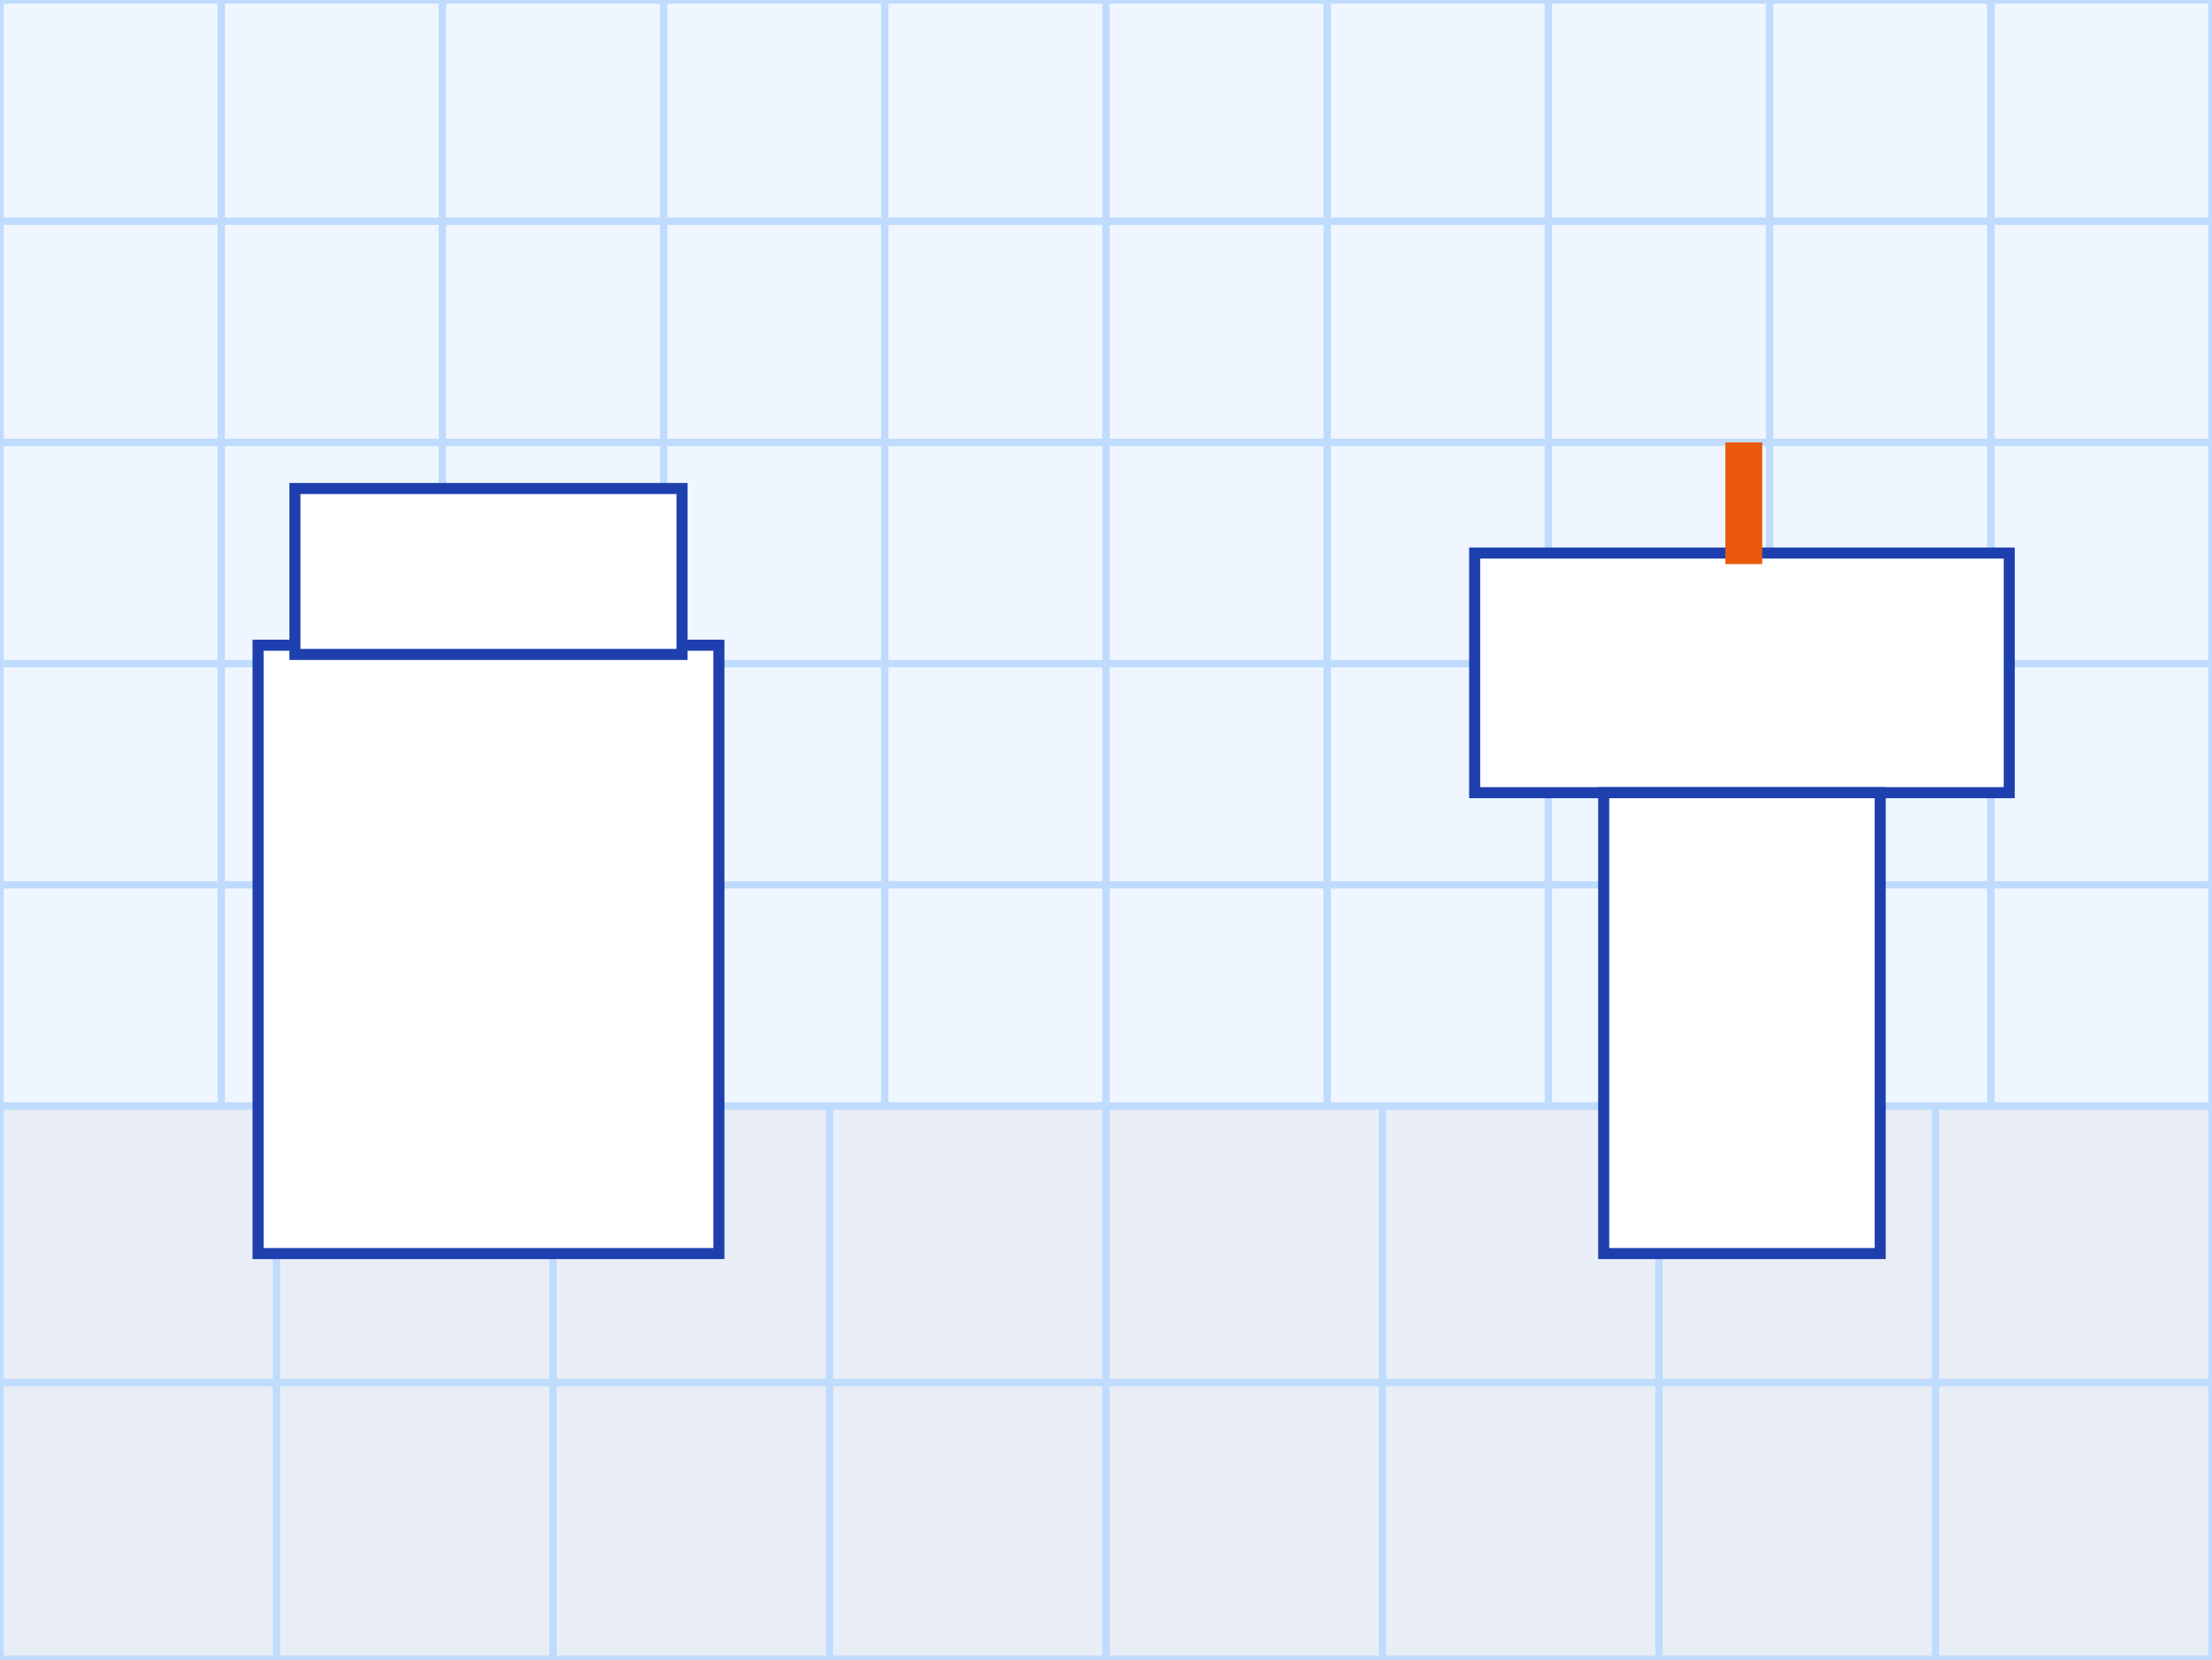
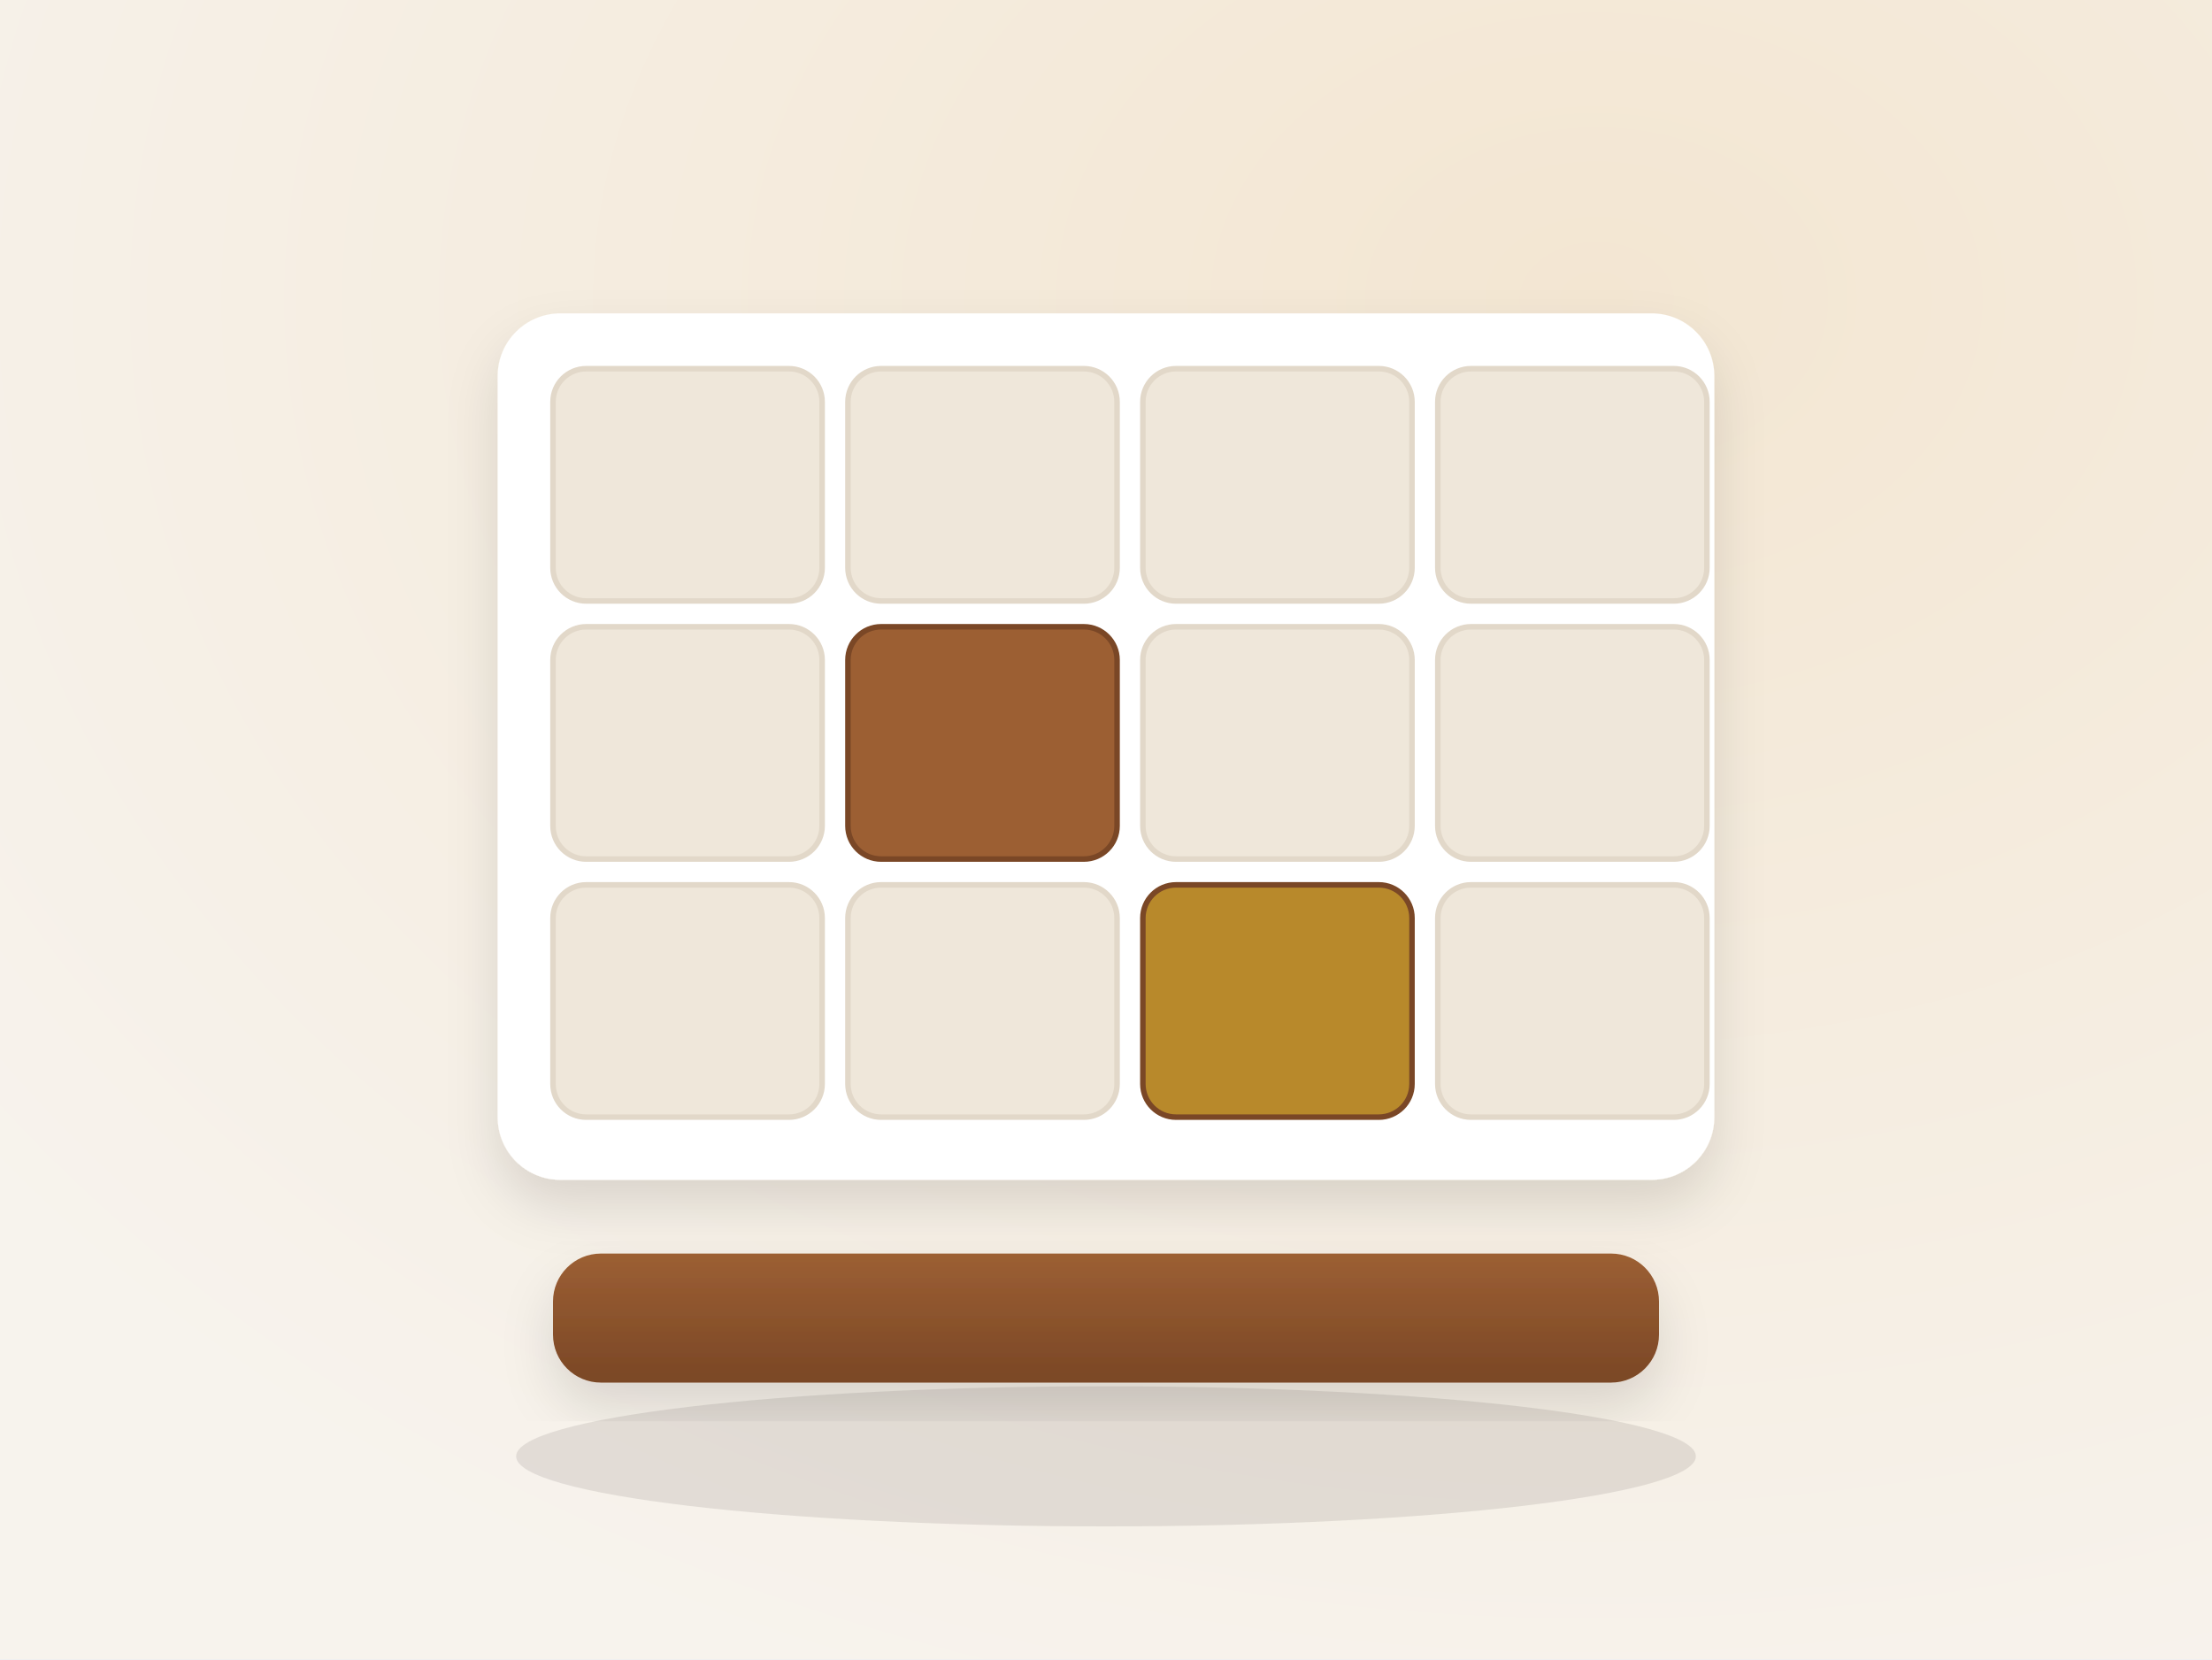
<svg xmlns="http://www.w3.org/2000/svg" viewBox="0 0 1200 900" width="1200" height="900" role="img">
-   <rect width="1200" height="900" fill="#eff6ff" />
-   <g stroke="#bfdbfe" stroke-width="4" opacity="1">
-     <line x1="0" y1="0" x2="0" y2="600" />
-     <line x1="120" y1="0" x2="120" y2="600" />
-     <line x1="240" y1="0" x2="240" y2="600" />
-     <line x1="360" y1="0" x2="360" y2="600" />
-     <line x1="480" y1="0" x2="480" y2="600" />
-     <line x1="600" y1="0" x2="600" y2="600" />
-     <line x1="720" y1="0" x2="720" y2="600" />
-     <line x1="840" y1="0" x2="840" y2="600" />
-     <line x1="960" y1="0" x2="960" y2="600" />
-     <line x1="1080" y1="0" x2="1080" y2="600" />
-     <line x1="1200" y1="0" x2="1200" y2="600" />
-     <line x1="0" y1="0" x2="1200" y2="0" />
-     <line x1="0" y1="120" x2="1200" y2="120" />
-     <line x1="0" y1="240" x2="1200" y2="240" />
-     <line x1="0" y1="360" x2="1200" y2="360" />
-     <line x1="0" y1="480" x2="1200" y2="480" />
-     <line x1="0" y1="600" x2="1200" y2="600" />
+   <defs>
+     <filter id="sh" x="-30%" y="-30%" width="160%" height="160%">
+       <feDropShadow dx="0" dy="26" stdDeviation="26" flood-color="#1b1613" flood-opacity="0.18" />
+     </filter>
+     <filter id="sf" x="-30%" y="-30%" width="160%" height="160%">
+       <feDropShadow dx="0" dy="14" stdDeviation="14" flood-color="#1b1613" flood-opacity="0.12" />
+     </filter>
+     <radialGradient id="warm" cx="0.72" cy="0.18" r="0.9">
+       <stop offset="0" stop-color="#f3e6d2" />
+       <stop offset="1" stop-color="#f7f3ed" />
+     </radialGradient>
+     <linearGradient id="gl" x1="0" y1="0" x2="1" y2="1">
+       <stop offset="0" stop-color="#eef3f1" />
+       <stop offset="0.55" stop-color="#dde5e3" />
+       <stop offset="1" stop-color="#cfd9d6" />
+     </linearGradient>
+     <linearGradient id="wd" x1="0" y1="0" x2="0" y2="1">
+       <stop offset="0" stop-color="#9c5f33" />
+       <stop offset="1" stop-color="#7a4726" />
+     </linearGradient>
+   </defs>
+   <rect width="1200" height="900" fill="url(#warm)" />
+   <ellipse cx="600" cy="790" rx="320" ry="38" fill="#1b1613" opacity="0.1" />
+   <g filter="url(#sf)">
+     <rect x="270" y="170" width="660" height="470" rx="34" fill="#ffffff" />
  </g>
-   <rect x="0" y="600" width="1200" height="300" fill="#e9eef6" />
-   <g stroke="#bfdbfe" stroke-width="4" opacity="1">
-     <line x1="0" y1="600" x2="0" y2="900" />
-     <line x1="150" y1="600" x2="150" y2="900" />
-     <line x1="300" y1="600" x2="300" y2="900" />
-     <line x1="450" y1="600" x2="450" y2="900" />
-     <line x1="600" y1="600" x2="600" y2="900" />
-     <line x1="750" y1="600" x2="750" y2="900" />
-     <line x1="900" y1="600" x2="900" y2="900" />
-     <line x1="1050" y1="600" x2="1050" y2="900" />
-     <line x1="1200" y1="600" x2="1200" y2="900" />
-     <line x1="0" y1="600" x2="1200" y2="600" />
-     <line x1="0" y1="750" x2="1200" y2="750" />
-     <line x1="0" y1="900" x2="1200" y2="900" />
-   </g>
-   <rect x="140" y="350" width="250" height="330" fill="#ffffff" stroke="#1e40af" stroke-width="6" />
-   <rect x="160" y="265" width="210" height="90" fill="#ffffff" stroke="#1e40af" stroke-width="6" />
-   <rect x="800" y="300" width="290" height="130" fill="#ffffff" stroke="#1e40af" stroke-width="6" />
-   <rect x="870" y="430" width="150" height="250" fill="#ffffff" stroke="#1e40af" stroke-width="6" />
-   <rect x="936" y="240" width="20" height="66" fill="#ea580c" />
+   <rect x="300" y="200" width="146" height="126" rx="18" fill="#efe7da" stroke="#e2d8c9" stroke-width="3" />
+   <rect x="460" y="200" width="146" height="126" rx="18" fill="#efe7da" stroke="#e2d8c9" stroke-width="3" />
+   <rect x="620" y="200" width="146" height="126" rx="18" fill="#efe7da" stroke="#e2d8c9" stroke-width="3" />
+   <rect x="780" y="200" width="146" height="126" rx="18" fill="#efe7da" stroke="#e2d8c9" stroke-width="3" />
+   <rect x="300" y="340" width="146" height="126" rx="18" fill="#efe7da" stroke="#e2d8c9" stroke-width="3" />
+   <rect x="460" y="340" width="146" height="126" rx="18" fill="#9c5f33" stroke="#7a4726" stroke-width="3" />
+   <rect x="620" y="340" width="146" height="126" rx="18" fill="#efe7da" stroke="#e2d8c9" stroke-width="3" />
+   <rect x="780" y="340" width="146" height="126" rx="18" fill="#efe7da" stroke="#e2d8c9" stroke-width="3" />
+   <rect x="300" y="480" width="146" height="126" rx="18" fill="#efe7da" stroke="#e2d8c9" stroke-width="3" />
+   <rect x="460" y="480" width="146" height="126" rx="18" fill="#efe7da" stroke="#e2d8c9" stroke-width="3" />
+   <rect x="620" y="480" width="146" height="126" rx="18" fill="#b8892b" stroke="#7a4726" stroke-width="3" />
+   <rect x="780" y="480" width="146" height="126" rx="18" fill="#efe7da" stroke="#e2d8c9" stroke-width="3" />
+   <rect x="300" y="680" width="600" height="70" rx="26" fill="url(#wd)" filter="url(#sf)" />
</svg>
